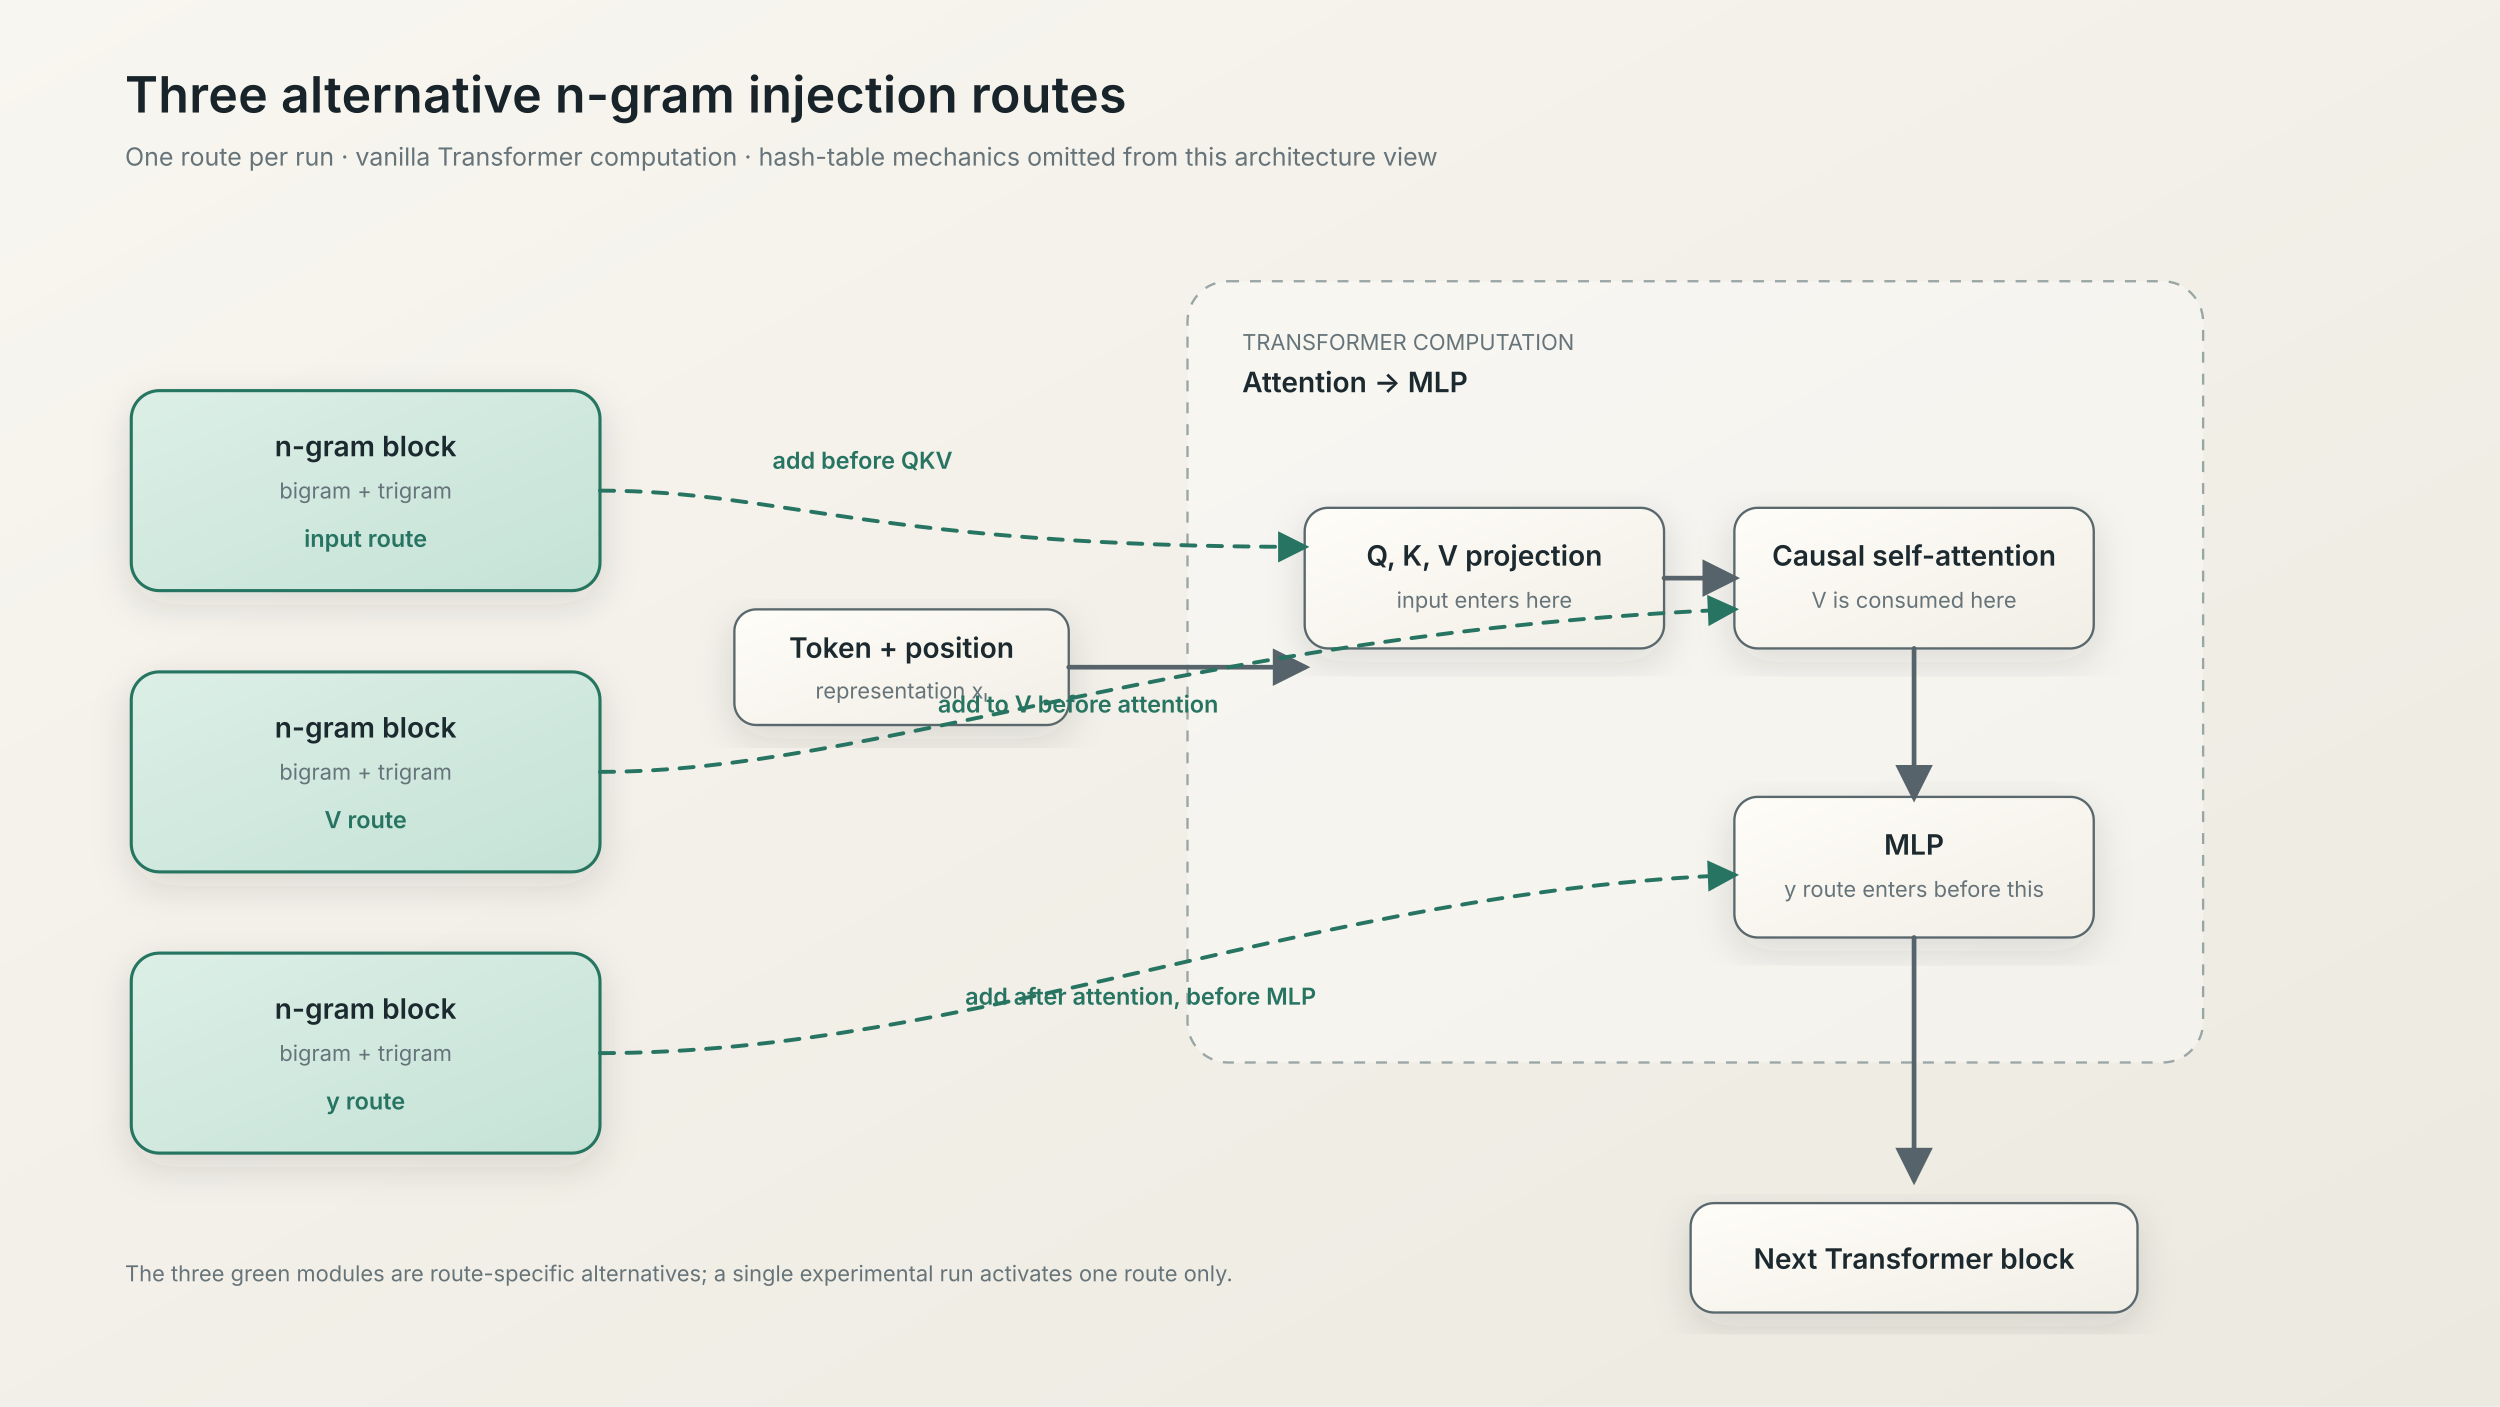
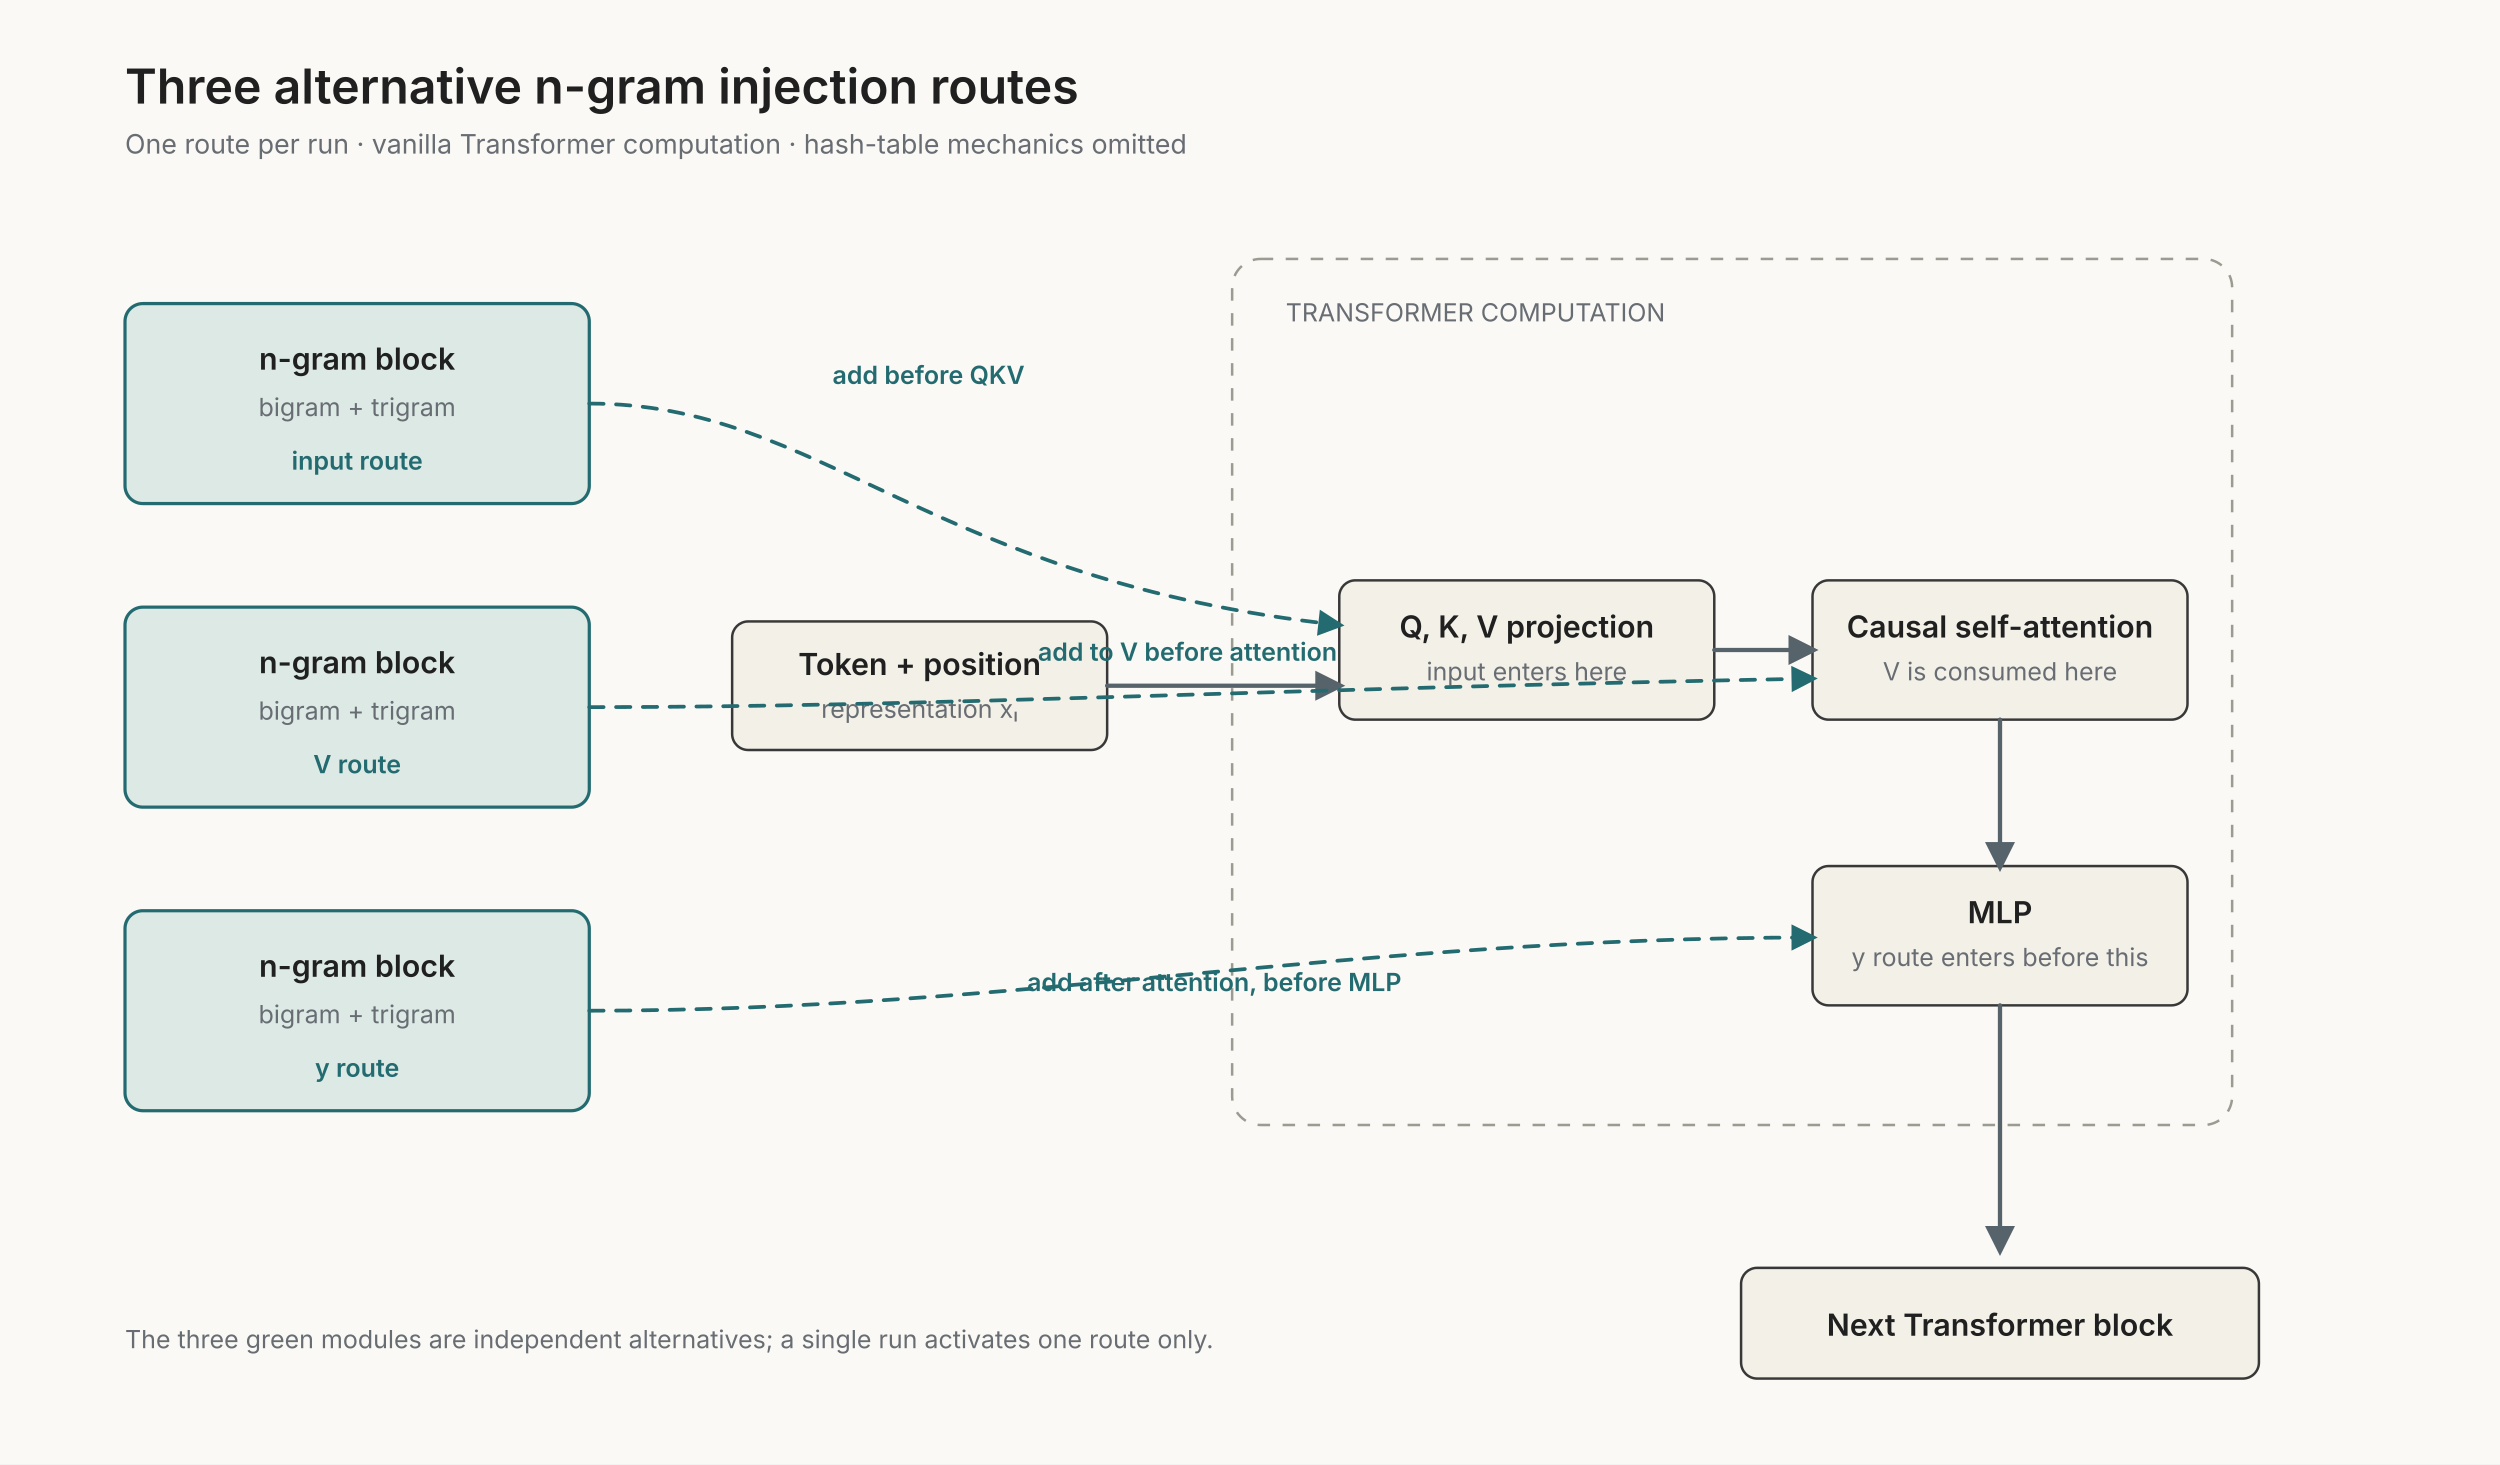
- <svg xmlns="http://www.w3.org/2000/svg" width="1600" height="900" viewBox="0 0 1600 900" role="img" aria-labelledby="title desc">
+ <svg xmlns="http://www.w3.org/2000/svg" width="1400" height="820" viewBox="0 0 1400 820" role="img" aria-labelledby="title desc">
  <defs>
-     <linearGradient id="bg" x1="0" y1="0" x2="1" y2="1">
-       <stop offset="0" stop-color="#f8f6f0" />
-       <stop offset="1" stop-color="#ece9e0" />
-     </linearGradient>
-     <linearGradient id="ng" x1="0" y1="0" x2="1" y2="1">
-       <stop offset="0" stop-color="#dcefe7" />
-       <stop offset="1" stop-color="#c5e2d6" />
-     </linearGradient>
-     <linearGradient id="core" x1="0" y1="0" x2="1" y2="1">
-       <stop offset="0" stop-color="#fffdf8" />
-       <stop offset="1" stop-color="#f1eee6" />
-     </linearGradient>
-     <filter id="shadow" x="-20%" y="-20%" width="140%" height="140%">
-       <feDropShadow dx="0" dy="8" stdDeviation="12" flood-color="#27343a" flood-opacity=".13" />
-     </filter>
-     <marker id="arrow" viewBox="0 0 10 10" refX="8.5" refY="5" markerWidth="8" markerHeight="8" orient="auto-start-reverse">
-       <path d="M 0 0 L 10 5 L 0 10 z" fill="#56636a" />
+     <marker id="a" viewBox="0 0 10 10" refX="8" refY="5" markerWidth="7" markerHeight="7" orient="auto">
+       <path d="M0 0L10 5L0 10z" fill="#56636a" />
    </marker>
-     <marker id="dashArrow" viewBox="0 0 10 10" refX="8.5" refY="5" markerWidth="8" markerHeight="8" orient="auto-start-reverse">
-       <path d="M 0 0 L 10 5 L 0 10 z" fill="#267461" />
+     <marker id="ga" viewBox="0 0 10 10" refX="8" refY="5" markerWidth="7" markerHeight="7" orient="auto">
+       <path d="M0 0L10 5L0 10z" fill="#236b70" />
    </marker>
-     <style>
-     .title{font:600 32px -apple-system,BlinkMacSystemFont,'Segoe UI','PingFang SC',sans-serif;fill:#18242a;letter-spacing:.2px}
-     .subtitle{font:400 16px -apple-system,BlinkMacSystemFont,'Segoe UI','PingFang SC',sans-serif;fill:#66747a}
-     .label{font:600 18px -apple-system,BlinkMacSystemFont,'Segoe UI','PingFang SC',sans-serif;fill:#1c292f}
-     .small{font:400 14px -apple-system,BlinkMacSystemFont,'Segoe UI','PingFang SC',sans-serif;fill:#66747a}
-     .route{font:600 15px -apple-system,BlinkMacSystemFont,'Segoe UI','PingFang SC',sans-serif;fill:#267461}
-     .node{fill:url(#core);stroke:#59676d;stroke-width:1.5}
-     .ngram{fill:url(#ng);stroke:#267461;stroke-width:2}
-     .frame{fill:#ffffff;fill-opacity:.34;stroke:#9aa5a5;stroke-width:1.5;stroke-dasharray:7 7}
-     .solid{fill:none;stroke:#56636a;stroke-width:3;stroke-linecap:round;marker-end:url(#arrow)}
-     .dashed{fill:none;stroke:#267461;stroke-width:2.5;stroke-linecap:round;stroke-dasharray:9 8;marker-end:url(#dashArrow)}
-   </style>
+     <style>.title{font:600 27px -apple-system,BlinkMacSystemFont,'Segoe UI','PingFang SC',sans-serif;fill:#202020}.subtitle{font:400 15px -apple-system,BlinkMacSystemFont,'Segoe UI','PingFang SC',sans-serif;fill:#686d73}.label{font:600 17px -apple-system,BlinkMacSystemFont,'Segoe UI','PingFang SC',sans-serif;fill:#202020}.small{font:400 14px -apple-system,BlinkMacSystemFont,'Segoe UI','PingFang SC',sans-serif;fill:#686d73}.route{font:600 14px -apple-system,BlinkMacSystemFont,'Segoe UI','PingFang SC',sans-serif;fill:#236b70}.core{fill:#f3f0e8;stroke:#383838;stroke-width:1.4}.ngram{fill:#dce9e5;stroke:#236b70;stroke-width:1.8}.frame{fill:none;stroke:#9b9b91;stroke-width:1.4;stroke-dasharray:7 7}.solid{fill:none;stroke:#56636a;stroke-width:2.4;stroke-linecap:round;marker-end:url(#a)}.dashed{fill:none;stroke:#236b70;stroke-width:2.1;stroke-linecap:round;stroke-dasharray:8 7;marker-end:url(#ga)}</style>
  </defs>
-   <rect width="1600" height="900" fill="url(#bg)" />
-   <text x="80" y="72" class="title">Three alternative n-gram injection routes</text>
-   <text x="80" y="106" class="subtitle">One route per run · vanilla Transformer computation · hash-table mechanics omitted from this architecture view</text>
-   <g filter="url(#shadow)">
-     <rect x="84" y="250" width="300" height="128" rx="18" class="ngram" />
-     <rect x="84" y="430" width="300" height="128" rx="18" class="ngram" />
-     <rect x="84" y="610" width="300" height="128" rx="18" class="ngram" />
-   </g>
-   <text x="234" y="292" text-anchor="middle" class="label">n-gram block</text>
-   <text x="234" y="319" text-anchor="middle" class="small">bigram + trigram</text>
-   <text x="234" y="350" text-anchor="middle" class="route">input route</text>
-   <text x="234" y="472" text-anchor="middle" class="label">n-gram block</text>
-   <text x="234" y="499" text-anchor="middle" class="small">bigram + trigram</text>
-   <text x="234" y="530" text-anchor="middle" class="route">V route</text>
-   <text x="234" y="652" text-anchor="middle" class="label">n-gram block</text>
-   <text x="234" y="679" text-anchor="middle" class="small">bigram + trigram</text>
-   <text x="234" y="710" text-anchor="middle" class="route">y route</text>
-   <rect x="470" y="390" width="214" height="74" rx="14" class="node" filter="url(#shadow)" />
-   <text x="577" y="421" text-anchor="middle" class="label">Token + position</text>
-   <text x="577" y="447" text-anchor="middle" class="small">representation xₗ</text>
-   <rect x="760" y="180" width="650" height="500" rx="26" class="frame" />
-   <text x="795" y="224" class="small">TRANSFORMER COMPUTATION</text>
-   <text x="795" y="251" class="label">Attention → MLP</text>
-   <rect x="835" y="325" width="230" height="90" rx="15" class="node" filter="url(#shadow)" />
-   <text x="950" y="362" text-anchor="middle" class="label">Q, K, V projection</text>
-   <text x="950" y="389" text-anchor="middle" class="small">input enters here</text>
-   <rect x="1110" y="325" width="230" height="90" rx="15" class="node" filter="url(#shadow)" />
-   <text x="1225" y="362" text-anchor="middle" class="label">Causal self-attention</text>
-   <text x="1225" y="389" text-anchor="middle" class="small">V is consumed here</text>
-   <rect x="1110" y="510" width="230" height="90" rx="15" class="node" filter="url(#shadow)" />
-   <text x="1225" y="547" text-anchor="middle" class="label">MLP</text>
-   <text x="1225" y="574" text-anchor="middle" class="small">y route enters before this</text>
-   <path d="M684 427 H835" class="solid" />
-   <path d="M1065 370 H1110" class="solid" />
-   <path d="M1225 415 V510" class="solid" />
-   <path d="M384 314 C500 314 560 350 835 350" class="dashed" />
-   <text x="552" y="300" text-anchor="middle" class="route">add before QKV</text>
-   <path d="M384 494 C560 494 760 405 1110 390" class="dashed" />
-   <text x="690" y="456" text-anchor="middle" class="route">add to V before attention</text>
-   <path d="M384 674 C620 674 845 570 1110 560" class="dashed" />
-   <text x="730" y="643" text-anchor="middle" class="route">add after attention, before MLP</text>
-   <path d="M1225 600 V755" class="solid" />
-   <rect x="1082" y="770" width="286" height="70" rx="15" class="node" filter="url(#shadow)" />
-   <text x="1225" y="812" text-anchor="middle" class="label">Next Transformer block</text>
-   <text x="80" y="820" class="small">The three green modules are route-specific alternatives; a single experimental run activates one route only.</text>
+   <rect width="1400" height="820" fill="#faf9f5" />
+   <text x="70" y="58" class="title">Three alternative n-gram injection routes</text>
+   <text x="70" y="86" class="subtitle">One route per run · vanilla Transformer computation · hash-table mechanics omitted</text>
+   <rect x="70" y="170" width="260" height="112" rx="10" class="ngram" />
+   <rect x="70" y="340" width="260" height="112" rx="10" class="ngram" />
+   <rect x="70" y="510" width="260" height="112" rx="10" class="ngram" />
+   <text x="200" y="207" text-anchor="middle" class="label">n-gram block</text>
+   <text x="200" y="233" text-anchor="middle" class="small">bigram + trigram</text>
+   <text x="200" y="263" text-anchor="middle" class="route">input route</text>
+   <text x="200" y="377" text-anchor="middle" class="label">n-gram block</text>
+   <text x="200" y="403" text-anchor="middle" class="small">bigram + trigram</text>
+   <text x="200" y="433" text-anchor="middle" class="route">V route</text>
+   <text x="200" y="547" text-anchor="middle" class="label">n-gram block</text>
+   <text x="200" y="573" text-anchor="middle" class="small">bigram + trigram</text>
+   <text x="200" y="603" text-anchor="middle" class="route">y route</text>
+   <rect x="410" y="348" width="210" height="72" rx="9" class="core" />
+   <text x="515" y="378" text-anchor="middle" class="label">Token + position</text>
+   <text x="515" y="402" text-anchor="middle" class="small">representation xₗ</text>
+   <rect x="690" y="145" width="560" height="485" rx="16" class="frame" />
+   <text x="720" y="180" class="small">TRANSFORMER COMPUTATION</text>
+   <rect x="750" y="325" width="210" height="78" rx="9" class="core" />
+   <text x="855" y="357" text-anchor="middle" class="label">Q, K, V projection</text>
+   <text x="855" y="381" text-anchor="middle" class="small">input enters here</text>
+   <rect x="1015" y="325" width="210" height="78" rx="9" class="core" />
+   <text x="1120" y="357" text-anchor="middle" class="label">Causal self-attention</text>
+   <text x="1120" y="381" text-anchor="middle" class="small">V is consumed here</text>
+   <rect x="1015" y="485" width="210" height="78" rx="9" class="core" />
+   <text x="1120" y="517" text-anchor="middle" class="label">MLP</text>
+   <text x="1120" y="541" text-anchor="middle" class="small">y route enters before this</text>
+   <path d="M620 384H750" class="solid" />
+   <path d="M960 364H1015" class="solid" />
+   <path d="M1120 403V485" class="solid" />
+   <path d="M330 226C460 226 520 325 750 350" class="dashed" />
+   <text x="520" y="215" text-anchor="middle" class="route">add before QKV</text>
+   <path d="M330 396C520 396 700 386 1015 380" class="dashed" />
+   <text x="665" y="370" text-anchor="middle" class="route">add to V before attention</text>
+   <path d="M330 566C570 566 760 525 1015 525" class="dashed" />
+   <text x="680" y="555" text-anchor="middle" class="route">add after attention, before MLP</text>
+   <path d="M1120 563V700" class="solid" />
+   <rect x="975" y="710" width="290" height="62" rx="9" class="core" />
+   <text x="1120" y="748" text-anchor="middle" class="label">Next Transformer block</text>
+   <text x="70" y="755" class="small">The three green modules are independent alternatives; a single run activates one route only.</text>
</svg>
